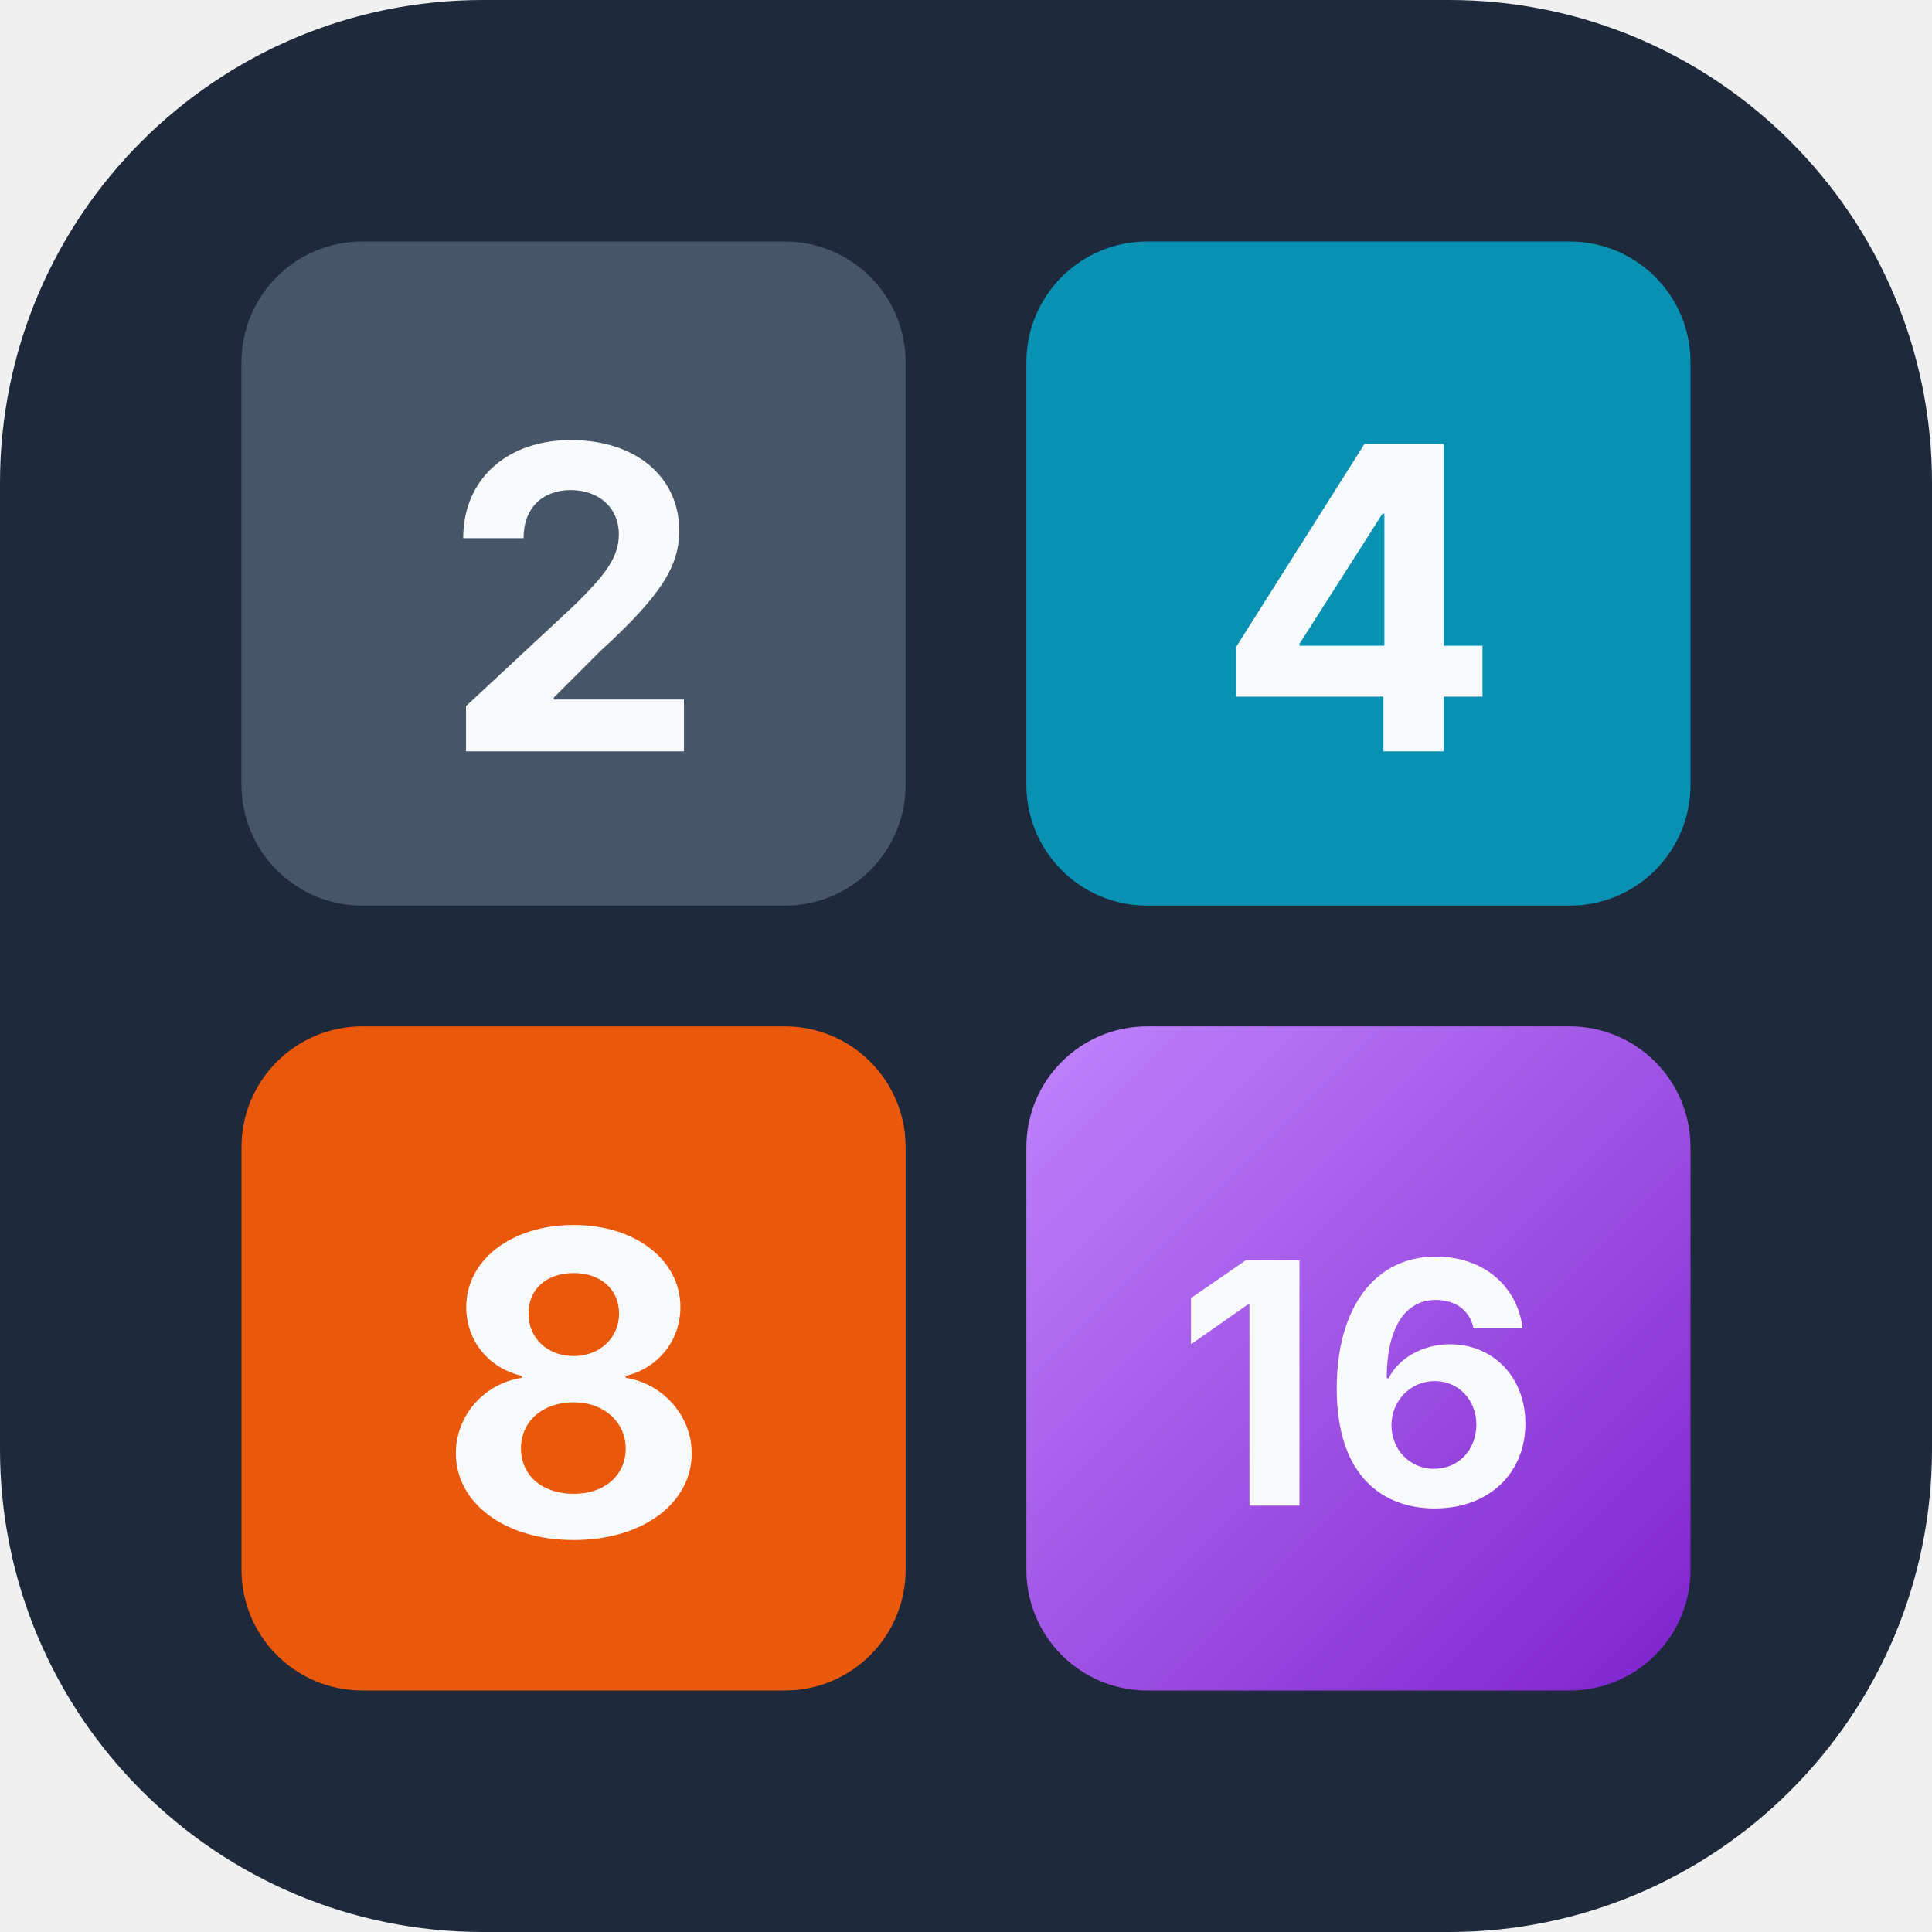
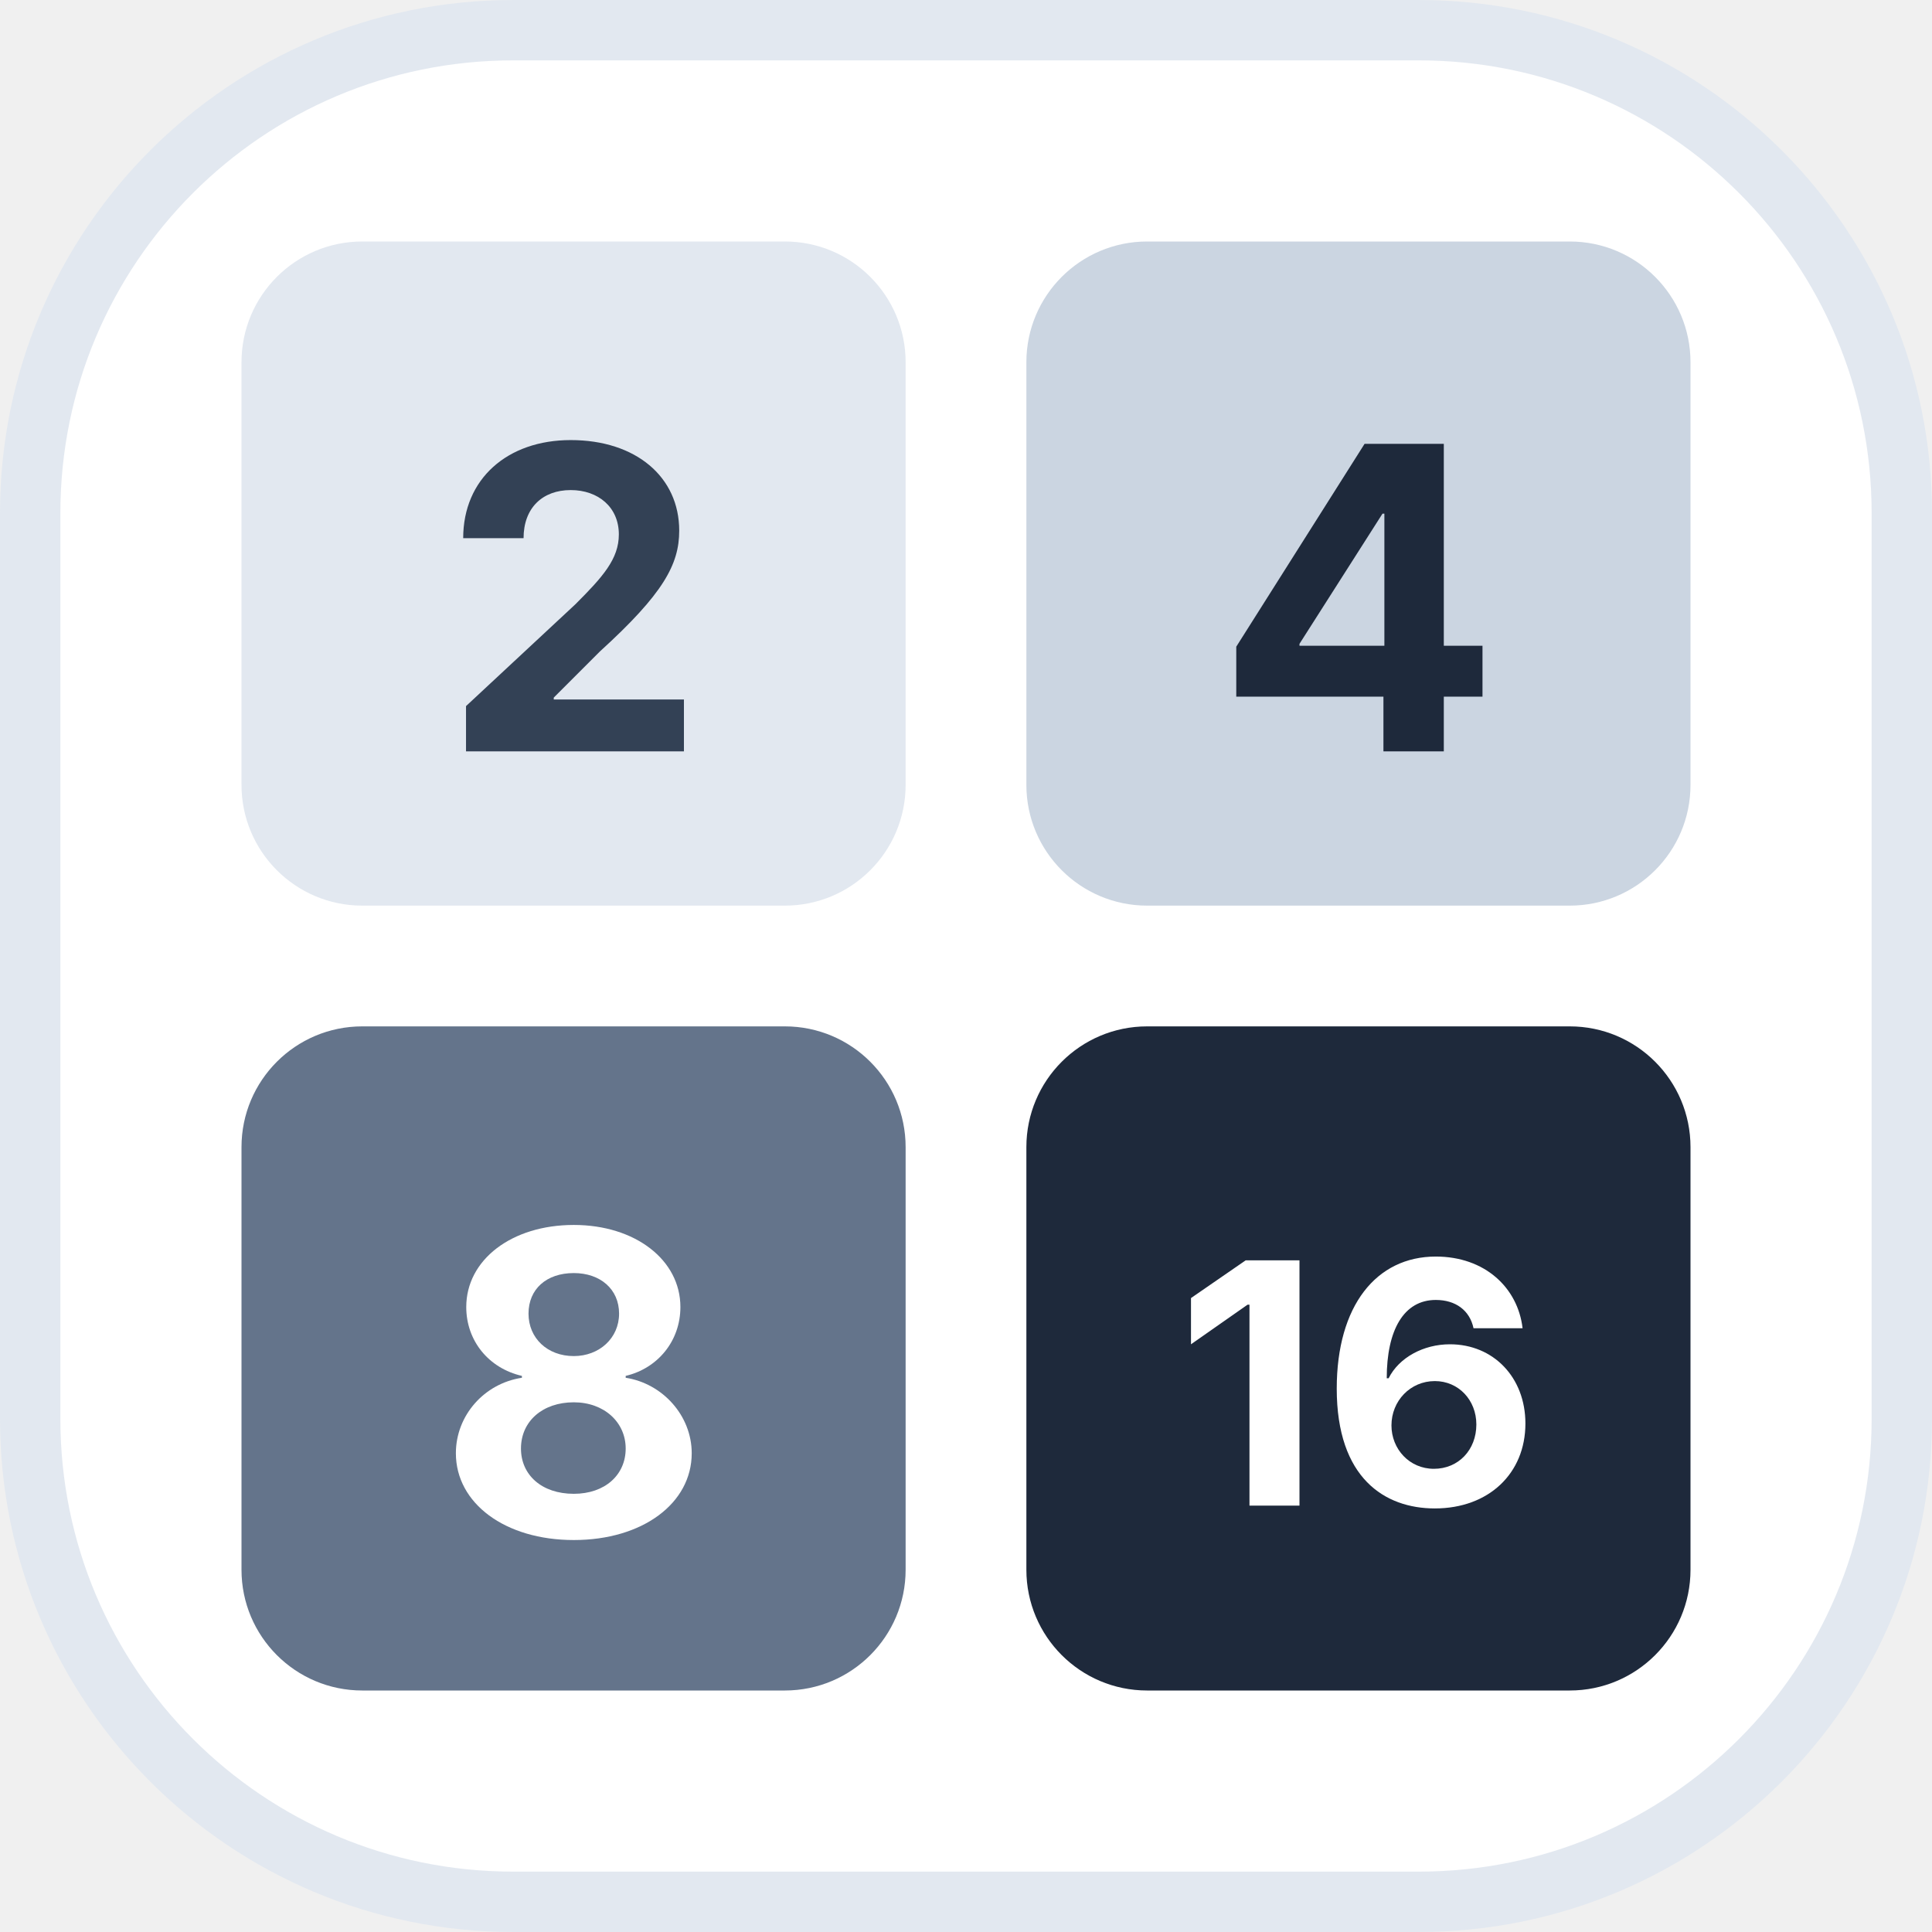
<svg xmlns="http://www.w3.org/2000/svg" viewBox="0 0 32 32" width="32" height="32">
-   <defs>
-     <linearGradient id="g2048FavGrad" x1="0%" y1="0%" x2="100%" y2="100%">
-       <stop offset="0%" stop-color="#C084FC" />
-       <stop offset="100%" stop-color="#7E22CE" />
-     </linearGradient>
-   </defs>
-   <rect width="32" height="32" rx="8" fill="#1E293B" />
-   <g font-family="system-ui, -apple-system, 'Segoe UI', sans-serif" font-weight="700" fill="#F8FAFC" text-anchor="middle">
-     <rect x="4" y="4" width="11" height="11" rx="2" fill="#475569" />
-     <text x="9.5" y="9.9" font-size="7" dominant-baseline="central">2</text>
-     <rect x="17" y="4" width="11" height="11" rx="2" fill="#0891B2" />
-     <text x="22.5" y="9.9" font-size="7" dominant-baseline="central">4</text>
-     <rect x="4" y="17" width="11" height="11" rx="2" fill="#EA580C" />
-     <text x="9.5" y="22.9" font-size="7" dominant-baseline="central">8</text>
-     <rect x="17" y="17" width="11" height="11" rx="2" fill="url(#g2048FavGrad)" />
-     <text x="22.5" y="22.9" font-size="5.6" dominant-baseline="central">16</text>
-   </g>
+   <rect x="0.5" y="0.5" width="31" height="31" rx="8" fill="#FFFFFF" stroke="#E2E8F0" stroke-width="1" />
+   <rect x="4" y="4" width="11" height="11" rx="2" fill="#E2E8F0" />
+   <text x="9.5" y="9.9" font-family="system-ui, -apple-system, 'Segoe UI', sans-serif" font-size="7" font-weight="700" fill="#334155" text-anchor="middle" dominant-baseline="central">2</text>
+   <rect x="17" y="4" width="11" height="11" rx="2" fill="#CBD5E1" />
+   <text x="22.5" y="9.9" font-family="system-ui, -apple-system, 'Segoe UI', sans-serif" font-size="7" font-weight="700" fill="#1E293B" text-anchor="middle" dominant-baseline="central">4</text>
+   <rect x="4" y="17" width="11" height="11" rx="2" fill="#64748B" />
+   <text x="9.5" y="22.9" font-family="system-ui, -apple-system, 'Segoe UI', sans-serif" font-size="7" font-weight="700" fill="#FFFFFF" text-anchor="middle" dominant-baseline="central">8</text>
+   <rect x="17" y="17" width="11" height="11" rx="2" fill="#1E293B" />
+   <text x="22.5" y="22.9" font-family="system-ui, -apple-system, 'Segoe UI', sans-serif" font-size="5.6" font-weight="700" fill="#FFFFFF" text-anchor="middle" dominant-baseline="central">16</text>
</svg>
